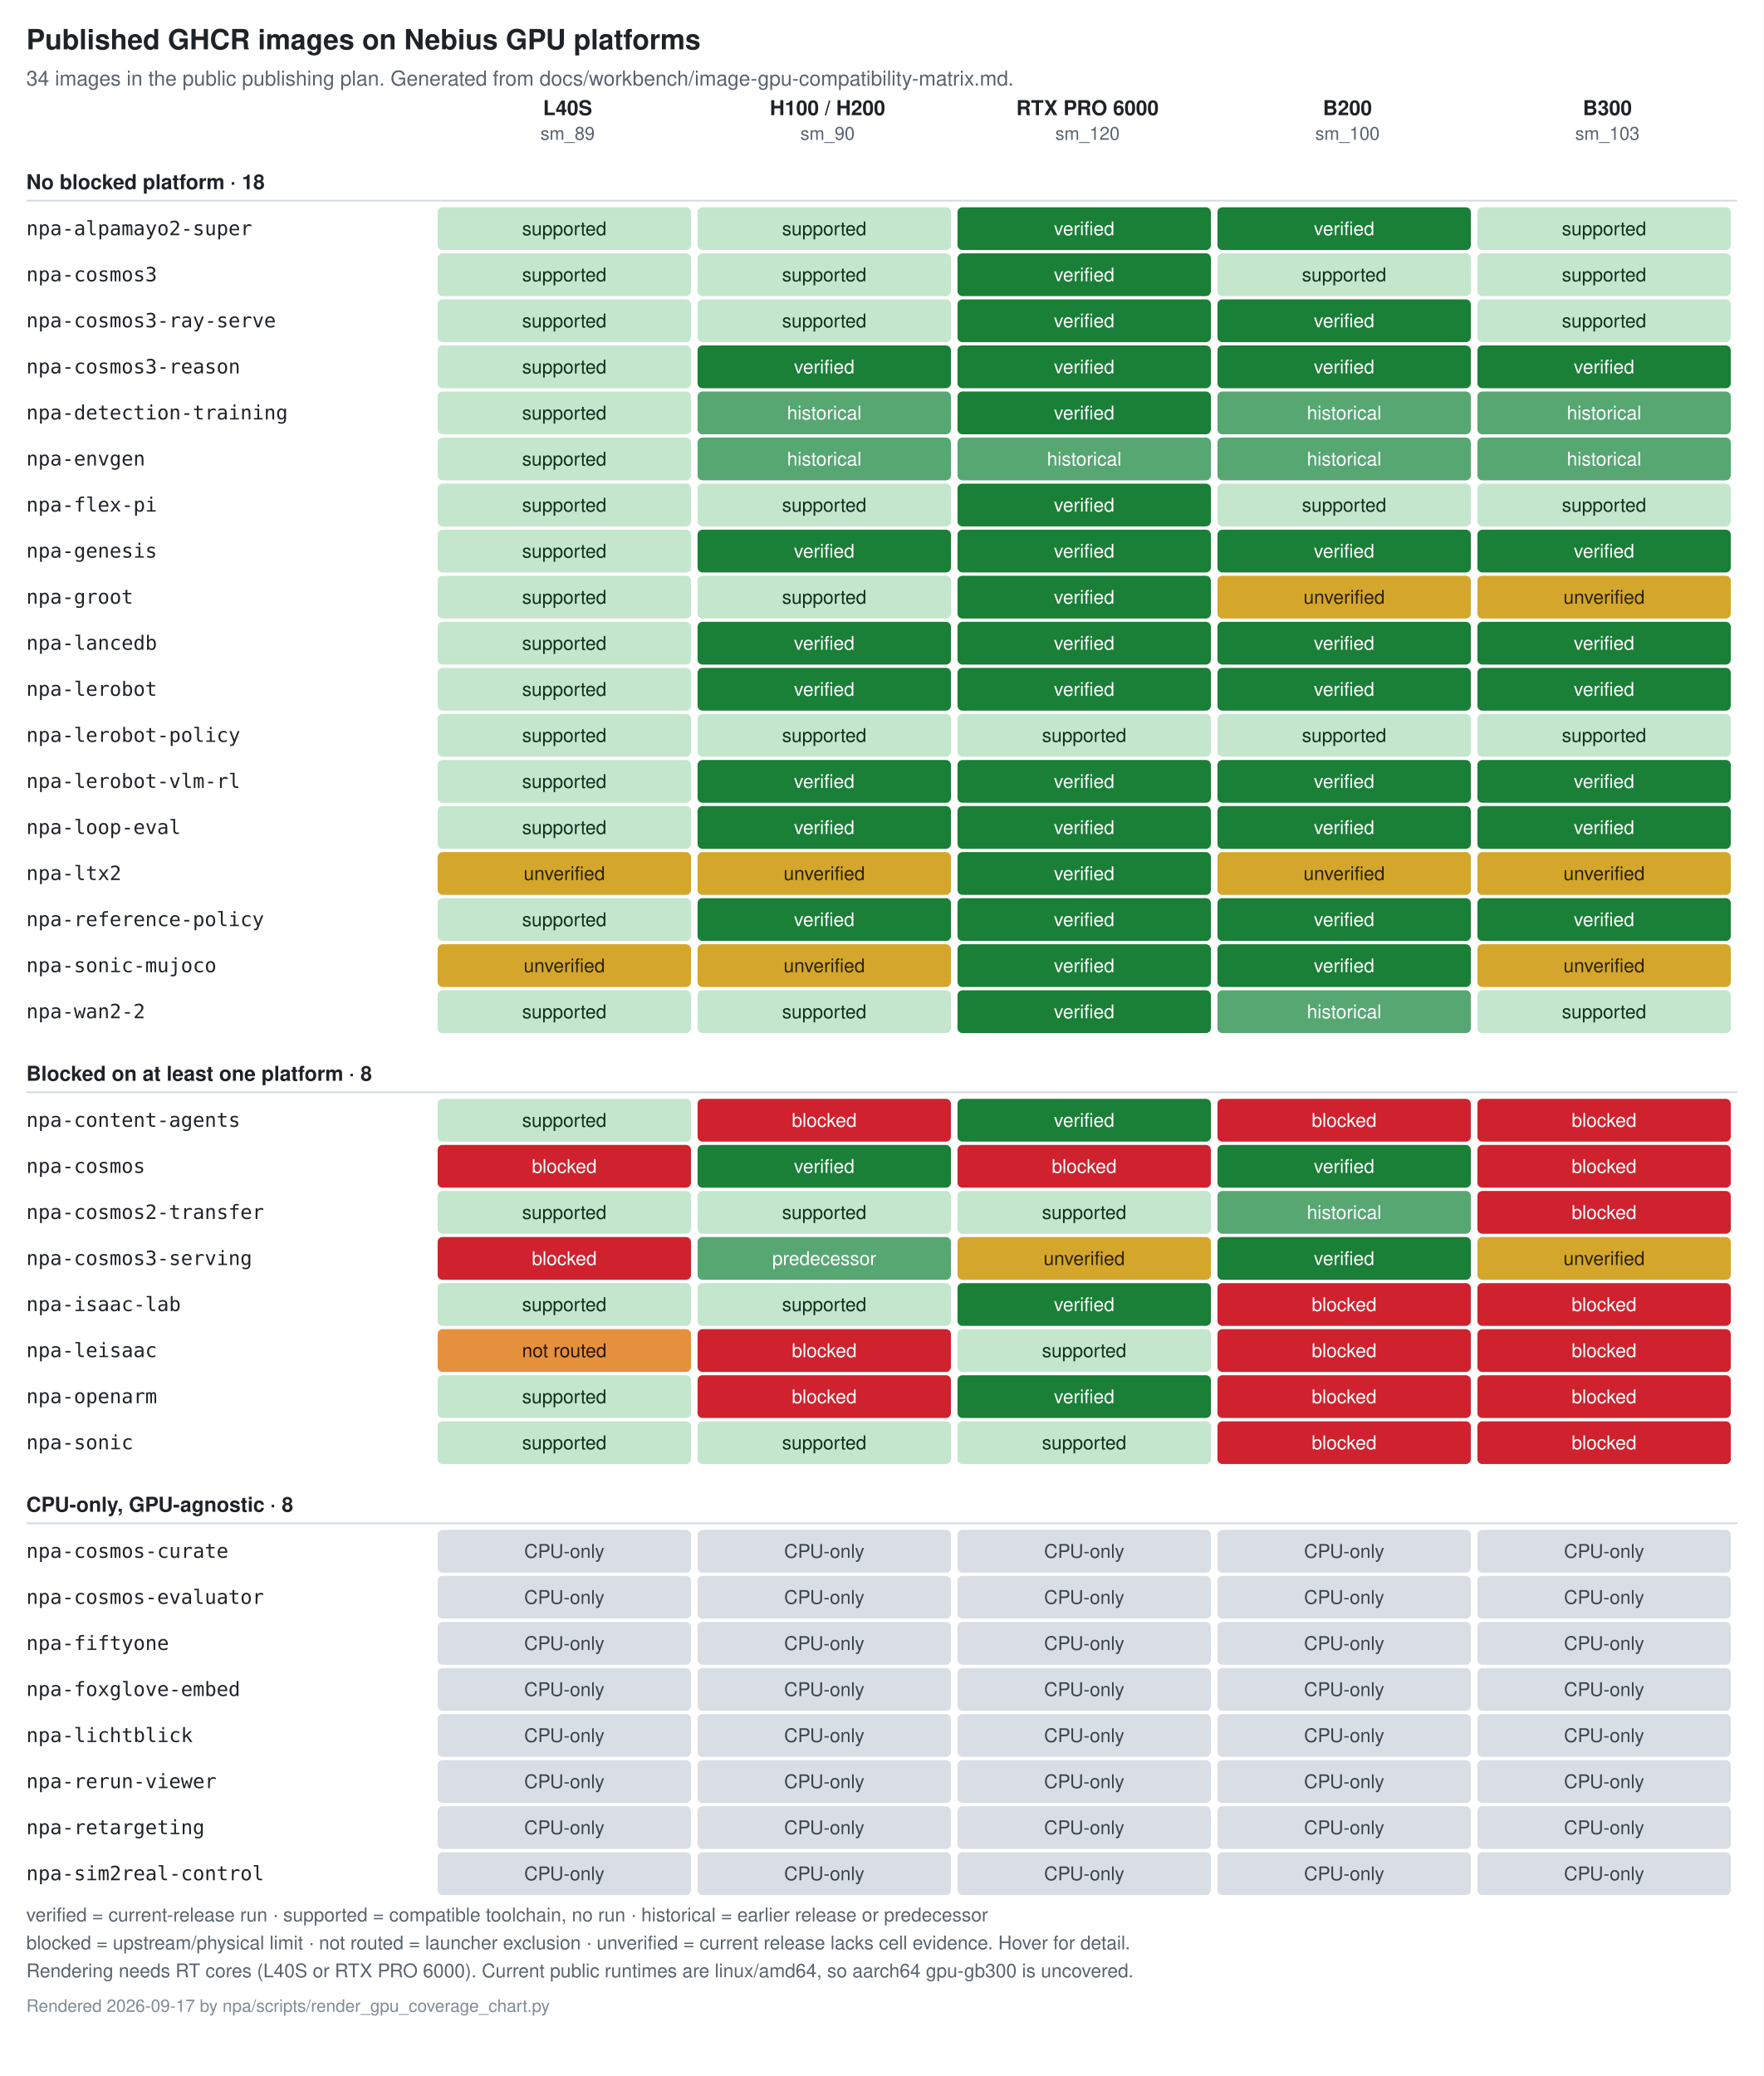
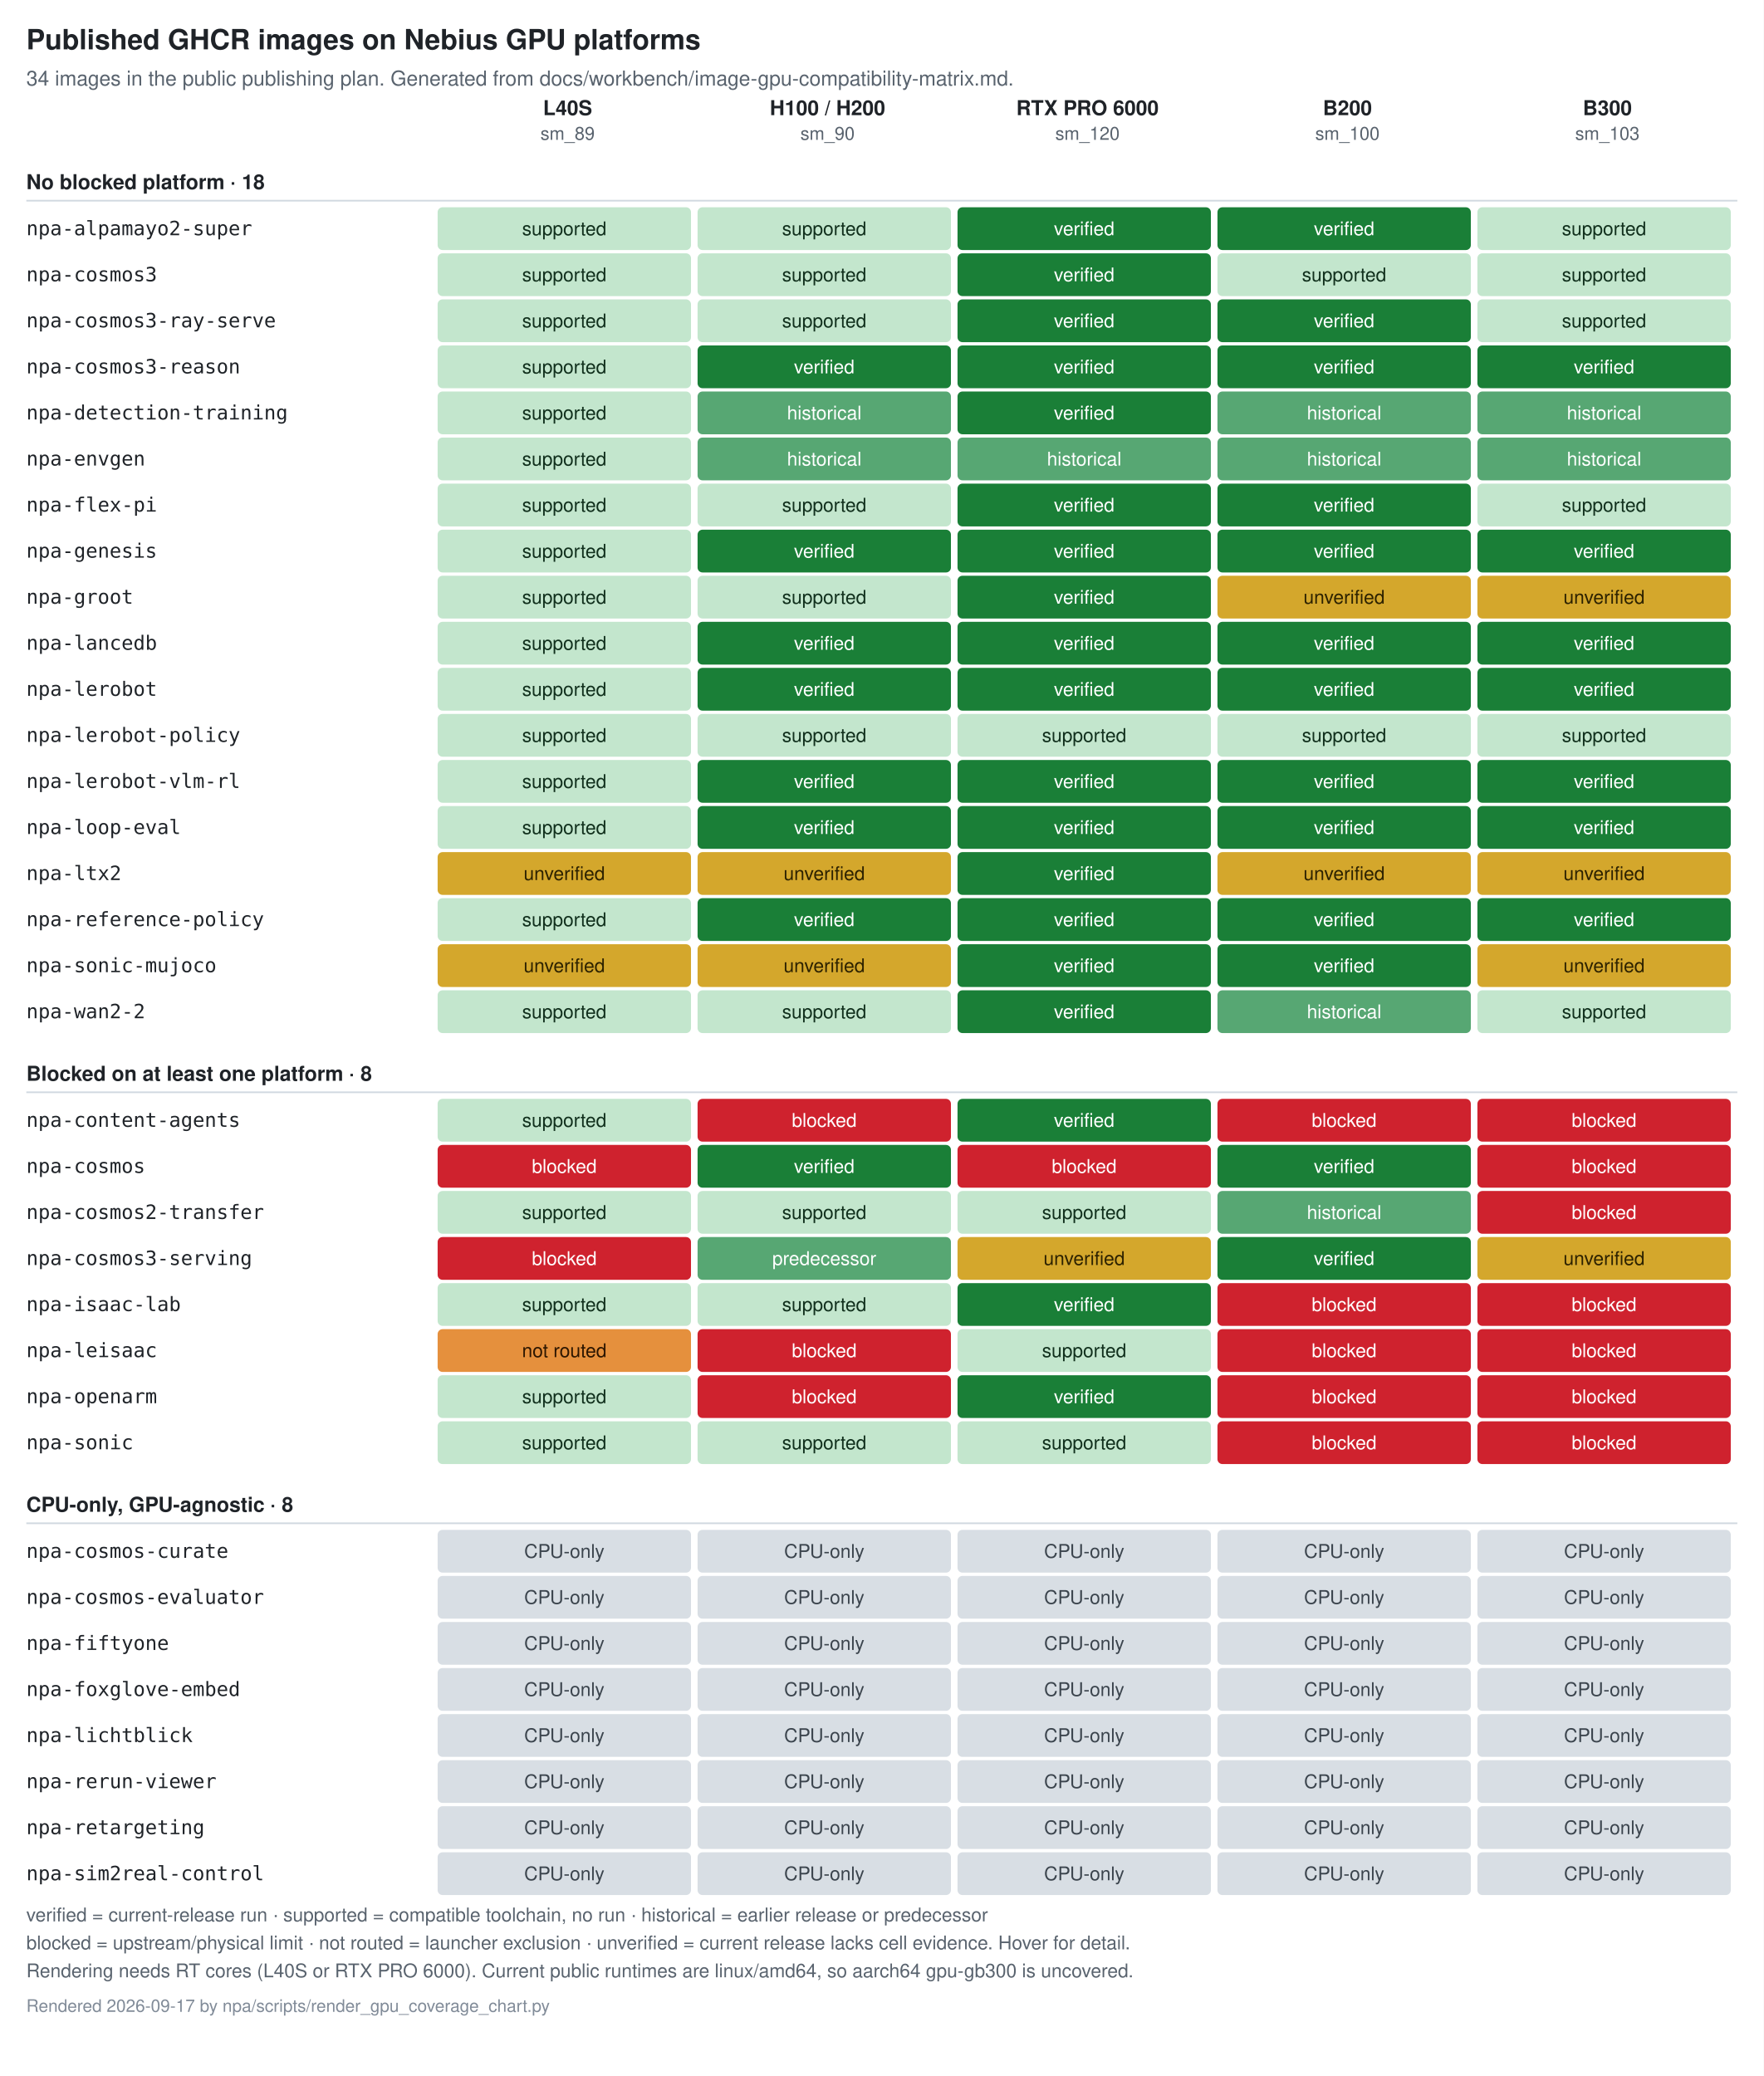
<svg xmlns="http://www.w3.org/2000/svg" width="1072" height="1262" viewBox="0 0 1072 1262" font-family="-apple-system, BlinkMacSystemFont, 'Segoe UI', Helvetica, Arial, sans-serif">
  <rect width="1072" height="100%" fill="#ffffff" />
  <text x="16" y="30" font-size="17" font-weight="600" fill="#1f2328">Published GHCR images on Nebius GPU platforms</text>
  <text x="16" y="52" font-size="12.5" fill="#59636e">34 images in the public publishing plan. Generated from docs/workbench/image-gpu-compatibility-matrix.md.</text>
  <text x="345" y="70" font-size="12.5" font-weight="600" fill="#1f2328" text-anchor="middle">L40S</text>
  <text x="345" y="85" font-size="11" fill="#59636e" text-anchor="middle">sm_89</text>
  <text x="503" y="70" font-size="12.5" font-weight="600" fill="#1f2328" text-anchor="middle">H100 / H200</text>
  <text x="503" y="85" font-size="11" fill="#59636e" text-anchor="middle">sm_90</text>
  <text x="661" y="70" font-size="12.5" font-weight="600" fill="#1f2328" text-anchor="middle">RTX PRO 6000</text>
  <text x="661" y="85" font-size="11" fill="#59636e" text-anchor="middle">sm_120</text>
  <text x="819" y="70" font-size="12.5" font-weight="600" fill="#1f2328" text-anchor="middle">B200</text>
  <text x="819" y="85" font-size="11" fill="#59636e" text-anchor="middle">sm_100</text>
  <text x="977" y="70" font-size="12.5" font-weight="600" fill="#1f2328" text-anchor="middle">B300</text>
  <text x="977" y="85" font-size="11" fill="#59636e" text-anchor="middle">sm_103</text>
  <text x="16" y="115" font-size="12.5" font-weight="600" fill="#1f2328">No blocked platform · 18</text>
  <line x1="16" y1="122" x2="1056" y2="122" stroke="#d1d9e0" stroke-width="1" />
  <text x="16" y="143" font-size="12" fill="#1f2328" font-family="ui-monospace, SFMono-Regular, Menlo, monospace">npa-alpamayo2-super</text>
  <g>
    <rect x="266" y="126" width="154" height="26" rx="3" fill="#c3e6cd" />
    <text x="343" y="143" font-size="11.5" fill="#11301d" text-anchor="middle">supported</text>
  </g>
  <g>
    <rect x="424" y="126" width="154" height="26" rx="3" fill="#c3e6cd" />
    <text x="501" y="143" font-size="11.5" fill="#11301d" text-anchor="middle">supported</text>
  </g>
  <g>
    <rect x="582" y="126" width="154" height="26" rx="3" fill="#1a7f37" />
    <text x="659" y="143" font-size="11.5" fill="#ffffff" text-anchor="middle">verified</text>
  </g>
  <g>
    <rect x="740" y="126" width="154" height="26" rx="3" fill="#1a7f37" />
    <text x="817" y="143" font-size="11.5" fill="#ffffff" text-anchor="middle">verified</text>
  </g>
  <g>
    <rect x="898" y="126" width="154" height="26" rx="3" fill="#c3e6cd" />
    <text x="975" y="143" font-size="11.5" fill="#11301d" text-anchor="middle">supported</text>
  </g>
  <text x="16" y="171" font-size="12" fill="#1f2328" font-family="ui-monospace, SFMono-Regular, Menlo, monospace">npa-cosmos3</text>
  <g>
    <rect x="266" y="154" width="154" height="26" rx="3" fill="#c3e6cd" />
    <text x="343" y="171" font-size="11.5" fill="#11301d" text-anchor="middle">supported</text>
  </g>
  <g>
    <rect x="424" y="154" width="154" height="26" rx="3" fill="#c3e6cd" />
    <text x="501" y="171" font-size="11.5" fill="#11301d" text-anchor="middle">supported</text>
  </g>
  <g>
    <rect x="582" y="154" width="154" height="26" rx="3" fill="#1a7f37" />
    <text x="659" y="171" font-size="11.5" fill="#ffffff" text-anchor="middle">verified</text>
  </g>
  <g>
    <rect x="740" y="154" width="154" height="26" rx="3" fill="#c3e6cd" />
    <text x="817" y="171" font-size="11.5" fill="#11301d" text-anchor="middle">supported</text>
  </g>
  <g>
    <rect x="898" y="154" width="154" height="26" rx="3" fill="#c3e6cd" />
    <text x="975" y="171" font-size="11.5" fill="#11301d" text-anchor="middle">supported</text>
  </g>
  <text x="16" y="199" font-size="12" fill="#1f2328" font-family="ui-monospace, SFMono-Regular, Menlo, monospace">npa-cosmos3-ray-serve</text>
  <g>
    <rect x="266" y="182" width="154" height="26" rx="3" fill="#c3e6cd" />
    <text x="343" y="199" font-size="11.5" fill="#11301d" text-anchor="middle">supported</text>
  </g>
  <g>
    <rect x="424" y="182" width="154" height="26" rx="3" fill="#c3e6cd" />
    <text x="501" y="199" font-size="11.5" fill="#11301d" text-anchor="middle">supported</text>
  </g>
  <g>
    <rect x="582" y="182" width="154" height="26" rx="3" fill="#1a7f37" />
    <text x="659" y="199" font-size="11.5" fill="#ffffff" text-anchor="middle">verified</text>
  </g>
  <g>
    <rect x="740" y="182" width="154" height="26" rx="3" fill="#1a7f37" />
    <text x="817" y="199" font-size="11.5" fill="#ffffff" text-anchor="middle">verified</text>
  </g>
  <g>
    <rect x="898" y="182" width="154" height="26" rx="3" fill="#c3e6cd" />
    <text x="975" y="199" font-size="11.5" fill="#11301d" text-anchor="middle">supported</text>
  </g>
  <text x="16" y="227" font-size="12" fill="#1f2328" font-family="ui-monospace, SFMono-Regular, Menlo, monospace">npa-cosmos3-reason</text>
  <g>
    <rect x="266" y="210" width="154" height="26" rx="3" fill="#c3e6cd" />
    <text x="343" y="227" font-size="11.5" fill="#11301d" text-anchor="middle">supported</text>
  </g>
  <g>
    <rect x="424" y="210" width="154" height="26" rx="3" fill="#1a7f37" />
    <text x="501" y="227" font-size="11.5" fill="#ffffff" text-anchor="middle">verified</text>
  </g>
  <g>
    <rect x="582" y="210" width="154" height="26" rx="3" fill="#1a7f37" />
    <text x="659" y="227" font-size="11.5" fill="#ffffff" text-anchor="middle">verified</text>
  </g>
  <g>
    <rect x="740" y="210" width="154" height="26" rx="3" fill="#1a7f37" />
    <text x="817" y="227" font-size="11.5" fill="#ffffff" text-anchor="middle">verified</text>
  </g>
  <g>
    <rect x="898" y="210" width="154" height="26" rx="3" fill="#1a7f37" />
    <text x="975" y="227" font-size="11.5" fill="#ffffff" text-anchor="middle">verified</text>
  </g>
  <text x="16" y="255" font-size="12" fill="#1f2328" font-family="ui-monospace, SFMono-Regular, Menlo, monospace">npa-detection-training</text>
  <g>
    <rect x="266" y="238" width="154" height="26" rx="3" fill="#c3e6cd" />
    <text x="343" y="255" font-size="11.5" fill="#11301d" text-anchor="middle">supported</text>
  </g>
  <g>
    <rect x="424" y="238" width="154" height="26" rx="3" fill="#57a773" />
    <text x="501" y="255" font-size="11.5" fill="#ffffff" text-anchor="middle">historical</text>
  </g>
  <g>
    <rect x="582" y="238" width="154" height="26" rx="3" fill="#1a7f37" />
    <text x="659" y="255" font-size="11.5" fill="#ffffff" text-anchor="middle">verified</text>
  </g>
  <g>
    <rect x="740" y="238" width="154" height="26" rx="3" fill="#57a773" />
    <text x="817" y="255" font-size="11.5" fill="#ffffff" text-anchor="middle">historical</text>
  </g>
  <g>
    <rect x="898" y="238" width="154" height="26" rx="3" fill="#57a773" />
    <text x="975" y="255" font-size="11.5" fill="#ffffff" text-anchor="middle">historical</text>
  </g>
  <text x="16" y="283" font-size="12" fill="#1f2328" font-family="ui-monospace, SFMono-Regular, Menlo, monospace">npa-envgen</text>
  <g>
    <rect x="266" y="266" width="154" height="26" rx="3" fill="#c3e6cd" />
    <text x="343" y="283" font-size="11.5" fill="#11301d" text-anchor="middle">supported</text>
  </g>
  <g>
    <rect x="424" y="266" width="154" height="26" rx="3" fill="#57a773" />
    <text x="501" y="283" font-size="11.5" fill="#ffffff" text-anchor="middle">historical</text>
  </g>
  <g>
    <rect x="582" y="266" width="154" height="26" rx="3" fill="#57a773" />
    <text x="659" y="283" font-size="11.5" fill="#ffffff" text-anchor="middle">historical</text>
  </g>
  <g>
    <rect x="740" y="266" width="154" height="26" rx="3" fill="#57a773" />
    <text x="817" y="283" font-size="11.5" fill="#ffffff" text-anchor="middle">historical</text>
  </g>
  <g>
    <rect x="898" y="266" width="154" height="26" rx="3" fill="#57a773" />
    <text x="975" y="283" font-size="11.5" fill="#ffffff" text-anchor="middle">historical</text>
  </g>
  <text x="16" y="311" font-size="12" fill="#1f2328" font-family="ui-monospace, SFMono-Regular, Menlo, monospace">npa-flex-pi</text>
  <g>
    <rect x="266" y="294" width="154" height="26" rx="3" fill="#c3e6cd" />
    <text x="343" y="311" font-size="11.5" fill="#11301d" text-anchor="middle">supported</text>
  </g>
  <g>
    <rect x="424" y="294" width="154" height="26" rx="3" fill="#c3e6cd" />
    <text x="501" y="311" font-size="11.5" fill="#11301d" text-anchor="middle">supported</text>
  </g>
  <g>
    <rect x="582" y="294" width="154" height="26" rx="3" fill="#1a7f37" />
    <text x="659" y="311" font-size="11.5" fill="#ffffff" text-anchor="middle">verified</text>
  </g>
  <g>
-     <rect x="740" y="294" width="154" height="26" rx="3" fill="#c3e6cd" />
-     <text x="817" y="311" font-size="11.5" fill="#11301d" text-anchor="middle">supported</text>
+     <rect x="740" y="294" width="154" height="26" rx="3" fill="#1a7f37" />
+     <text x="817" y="311" font-size="11.5" fill="#ffffff" text-anchor="middle">verified</text>
  </g>
  <g>
    <rect x="898" y="294" width="154" height="26" rx="3" fill="#c3e6cd" />
    <text x="975" y="311" font-size="11.5" fill="#11301d" text-anchor="middle">supported</text>
  </g>
  <text x="16" y="339" font-size="12" fill="#1f2328" font-family="ui-monospace, SFMono-Regular, Menlo, monospace">npa-genesis</text>
  <g>
    <rect x="266" y="322" width="154" height="26" rx="3" fill="#c3e6cd" />
    <text x="343" y="339" font-size="11.5" fill="#11301d" text-anchor="middle">supported</text>
  </g>
  <g>
    <rect x="424" y="322" width="154" height="26" rx="3" fill="#1a7f37" />
    <text x="501" y="339" font-size="11.5" fill="#ffffff" text-anchor="middle">verified</text>
  </g>
  <g>
    <rect x="582" y="322" width="154" height="26" rx="3" fill="#1a7f37" />
    <text x="659" y="339" font-size="11.5" fill="#ffffff" text-anchor="middle">verified</text>
  </g>
  <g>
    <rect x="740" y="322" width="154" height="26" rx="3" fill="#1a7f37" />
    <text x="817" y="339" font-size="11.5" fill="#ffffff" text-anchor="middle">verified</text>
  </g>
  <g>
    <rect x="898" y="322" width="154" height="26" rx="3" fill="#1a7f37" />
    <text x="975" y="339" font-size="11.5" fill="#ffffff" text-anchor="middle">verified</text>
  </g>
  <text x="16" y="367" font-size="12" fill="#1f2328" font-family="ui-monospace, SFMono-Regular, Menlo, monospace">npa-groot</text>
  <g>
    <rect x="266" y="350" width="154" height="26" rx="3" fill="#c3e6cd" />
    <text x="343" y="367" font-size="11.5" fill="#11301d" text-anchor="middle">supported</text>
  </g>
  <g>
    <rect x="424" y="350" width="154" height="26" rx="3" fill="#c3e6cd" />
    <text x="501" y="367" font-size="11.5" fill="#11301d" text-anchor="middle">supported</text>
  </g>
  <g>
    <rect x="582" y="350" width="154" height="26" rx="3" fill="#1a7f37" />
    <text x="659" y="367" font-size="11.5" fill="#ffffff" text-anchor="middle">verified</text>
  </g>
  <g>
    <rect x="740" y="350" width="154" height="26" rx="3" fill="#d4a72c" />
    <text x="817" y="367" font-size="11.5" fill="#2d2200" text-anchor="middle">unverified</text>
  </g>
  <g>
    <rect x="898" y="350" width="154" height="26" rx="3" fill="#d4a72c" />
    <text x="975" y="367" font-size="11.5" fill="#2d2200" text-anchor="middle">unverified</text>
  </g>
  <text x="16" y="395" font-size="12" fill="#1f2328" font-family="ui-monospace, SFMono-Regular, Menlo, monospace">npa-lancedb</text>
  <g>
    <rect x="266" y="378" width="154" height="26" rx="3" fill="#c3e6cd" />
    <text x="343" y="395" font-size="11.5" fill="#11301d" text-anchor="middle">supported</text>
  </g>
  <g>
    <rect x="424" y="378" width="154" height="26" rx="3" fill="#1a7f37" />
    <text x="501" y="395" font-size="11.5" fill="#ffffff" text-anchor="middle">verified</text>
  </g>
  <g>
    <rect x="582" y="378" width="154" height="26" rx="3" fill="#1a7f37" />
    <text x="659" y="395" font-size="11.5" fill="#ffffff" text-anchor="middle">verified</text>
  </g>
  <g>
    <rect x="740" y="378" width="154" height="26" rx="3" fill="#1a7f37" />
    <text x="817" y="395" font-size="11.5" fill="#ffffff" text-anchor="middle">verified</text>
  </g>
  <g>
    <rect x="898" y="378" width="154" height="26" rx="3" fill="#1a7f37" />
    <text x="975" y="395" font-size="11.5" fill="#ffffff" text-anchor="middle">verified</text>
  </g>
  <text x="16" y="423" font-size="12" fill="#1f2328" font-family="ui-monospace, SFMono-Regular, Menlo, monospace">npa-lerobot</text>
  <g>
    <rect x="266" y="406" width="154" height="26" rx="3" fill="#c3e6cd" />
    <text x="343" y="423" font-size="11.5" fill="#11301d" text-anchor="middle">supported</text>
  </g>
  <g>
    <rect x="424" y="406" width="154" height="26" rx="3" fill="#1a7f37" />
    <text x="501" y="423" font-size="11.5" fill="#ffffff" text-anchor="middle">verified</text>
  </g>
  <g>
    <rect x="582" y="406" width="154" height="26" rx="3" fill="#1a7f37" />
    <text x="659" y="423" font-size="11.5" fill="#ffffff" text-anchor="middle">verified</text>
  </g>
  <g>
    <rect x="740" y="406" width="154" height="26" rx="3" fill="#1a7f37" />
    <text x="817" y="423" font-size="11.5" fill="#ffffff" text-anchor="middle">verified</text>
  </g>
  <g>
    <rect x="898" y="406" width="154" height="26" rx="3" fill="#1a7f37" />
    <text x="975" y="423" font-size="11.5" fill="#ffffff" text-anchor="middle">verified</text>
  </g>
  <text x="16" y="451" font-size="12" fill="#1f2328" font-family="ui-monospace, SFMono-Regular, Menlo, monospace">npa-lerobot-policy</text>
  <g>
    <rect x="266" y="434" width="154" height="26" rx="3" fill="#c3e6cd" />
    <text x="343" y="451" font-size="11.5" fill="#11301d" text-anchor="middle">supported</text>
  </g>
  <g>
    <rect x="424" y="434" width="154" height="26" rx="3" fill="#c3e6cd" />
    <text x="501" y="451" font-size="11.5" fill="#11301d" text-anchor="middle">supported</text>
  </g>
  <g>
    <rect x="582" y="434" width="154" height="26" rx="3" fill="#c3e6cd" />
    <text x="659" y="451" font-size="11.5" fill="#11301d" text-anchor="middle">supported</text>
  </g>
  <g>
    <rect x="740" y="434" width="154" height="26" rx="3" fill="#c3e6cd" />
    <text x="817" y="451" font-size="11.5" fill="#11301d" text-anchor="middle">supported</text>
  </g>
  <g>
    <rect x="898" y="434" width="154" height="26" rx="3" fill="#c3e6cd" />
    <text x="975" y="451" font-size="11.5" fill="#11301d" text-anchor="middle">supported</text>
  </g>
  <text x="16" y="479" font-size="12" fill="#1f2328" font-family="ui-monospace, SFMono-Regular, Menlo, monospace">npa-lerobot-vlm-rl</text>
  <g>
    <rect x="266" y="462" width="154" height="26" rx="3" fill="#c3e6cd" />
    <text x="343" y="479" font-size="11.5" fill="#11301d" text-anchor="middle">supported</text>
  </g>
  <g>
    <rect x="424" y="462" width="154" height="26" rx="3" fill="#1a7f37" />
    <text x="501" y="479" font-size="11.5" fill="#ffffff" text-anchor="middle">verified</text>
  </g>
  <g>
    <rect x="582" y="462" width="154" height="26" rx="3" fill="#1a7f37" />
    <text x="659" y="479" font-size="11.5" fill="#ffffff" text-anchor="middle">verified</text>
  </g>
  <g>
    <rect x="740" y="462" width="154" height="26" rx="3" fill="#1a7f37" />
    <text x="817" y="479" font-size="11.5" fill="#ffffff" text-anchor="middle">verified</text>
  </g>
  <g>
    <rect x="898" y="462" width="154" height="26" rx="3" fill="#1a7f37" />
    <text x="975" y="479" font-size="11.5" fill="#ffffff" text-anchor="middle">verified</text>
  </g>
  <text x="16" y="507" font-size="12" fill="#1f2328" font-family="ui-monospace, SFMono-Regular, Menlo, monospace">npa-loop-eval</text>
  <g>
    <rect x="266" y="490" width="154" height="26" rx="3" fill="#c3e6cd" />
    <text x="343" y="507" font-size="11.5" fill="#11301d" text-anchor="middle">supported</text>
  </g>
  <g>
    <rect x="424" y="490" width="154" height="26" rx="3" fill="#1a7f37" />
    <text x="501" y="507" font-size="11.5" fill="#ffffff" text-anchor="middle">verified</text>
  </g>
  <g>
    <rect x="582" y="490" width="154" height="26" rx="3" fill="#1a7f37" />
    <text x="659" y="507" font-size="11.5" fill="#ffffff" text-anchor="middle">verified</text>
  </g>
  <g>
    <rect x="740" y="490" width="154" height="26" rx="3" fill="#1a7f37" />
    <text x="817" y="507" font-size="11.5" fill="#ffffff" text-anchor="middle">verified</text>
  </g>
  <g>
    <rect x="898" y="490" width="154" height="26" rx="3" fill="#1a7f37" />
    <text x="975" y="507" font-size="11.5" fill="#ffffff" text-anchor="middle">verified</text>
  </g>
  <text x="16" y="535" font-size="12" fill="#1f2328" font-family="ui-monospace, SFMono-Regular, Menlo, monospace">npa-ltx2</text>
  <g>
    <rect x="266" y="518" width="154" height="26" rx="3" fill="#d4a72c" />
    <text x="343" y="535" font-size="11.5" fill="#2d2200" text-anchor="middle">unverified</text>
  </g>
  <g>
    <rect x="424" y="518" width="154" height="26" rx="3" fill="#d4a72c" />
    <text x="501" y="535" font-size="11.5" fill="#2d2200" text-anchor="middle">unverified</text>
  </g>
  <g>
    <rect x="582" y="518" width="154" height="26" rx="3" fill="#1a7f37" />
    <text x="659" y="535" font-size="11.5" fill="#ffffff" text-anchor="middle">verified</text>
  </g>
  <g>
    <rect x="740" y="518" width="154" height="26" rx="3" fill="#d4a72c" />
    <text x="817" y="535" font-size="11.5" fill="#2d2200" text-anchor="middle">unverified</text>
  </g>
  <g>
    <rect x="898" y="518" width="154" height="26" rx="3" fill="#d4a72c" />
    <text x="975" y="535" font-size="11.5" fill="#2d2200" text-anchor="middle">unverified</text>
  </g>
  <text x="16" y="563" font-size="12" fill="#1f2328" font-family="ui-monospace, SFMono-Regular, Menlo, monospace">npa-reference-policy</text>
  <g>
    <rect x="266" y="546" width="154" height="26" rx="3" fill="#c3e6cd" />
    <text x="343" y="563" font-size="11.5" fill="#11301d" text-anchor="middle">supported</text>
  </g>
  <g>
    <rect x="424" y="546" width="154" height="26" rx="3" fill="#1a7f37" />
    <text x="501" y="563" font-size="11.5" fill="#ffffff" text-anchor="middle">verified</text>
  </g>
  <g>
    <rect x="582" y="546" width="154" height="26" rx="3" fill="#1a7f37" />
    <text x="659" y="563" font-size="11.5" fill="#ffffff" text-anchor="middle">verified</text>
  </g>
  <g>
    <rect x="740" y="546" width="154" height="26" rx="3" fill="#1a7f37" />
    <text x="817" y="563" font-size="11.5" fill="#ffffff" text-anchor="middle">verified</text>
  </g>
  <g>
    <rect x="898" y="546" width="154" height="26" rx="3" fill="#1a7f37" />
    <text x="975" y="563" font-size="11.5" fill="#ffffff" text-anchor="middle">verified</text>
  </g>
  <text x="16" y="591" font-size="12" fill="#1f2328" font-family="ui-monospace, SFMono-Regular, Menlo, monospace">npa-sonic-mujoco</text>
  <g>
    <rect x="266" y="574" width="154" height="26" rx="3" fill="#d4a72c" />
    <text x="343" y="591" font-size="11.5" fill="#2d2200" text-anchor="middle">unverified</text>
  </g>
  <g>
    <rect x="424" y="574" width="154" height="26" rx="3" fill="#d4a72c" />
    <text x="501" y="591" font-size="11.5" fill="#2d2200" text-anchor="middle">unverified</text>
  </g>
  <g>
    <rect x="582" y="574" width="154" height="26" rx="3" fill="#1a7f37" />
    <text x="659" y="591" font-size="11.5" fill="#ffffff" text-anchor="middle">verified</text>
  </g>
  <g>
    <rect x="740" y="574" width="154" height="26" rx="3" fill="#1a7f37" />
    <text x="817" y="591" font-size="11.5" fill="#ffffff" text-anchor="middle">verified</text>
  </g>
  <g>
    <rect x="898" y="574" width="154" height="26" rx="3" fill="#d4a72c" />
    <text x="975" y="591" font-size="11.5" fill="#2d2200" text-anchor="middle">unverified</text>
  </g>
  <text x="16" y="619" font-size="12" fill="#1f2328" font-family="ui-monospace, SFMono-Regular, Menlo, monospace">npa-wan2-2</text>
  <g>
    <rect x="266" y="602" width="154" height="26" rx="3" fill="#c3e6cd" />
    <text x="343" y="619" font-size="11.5" fill="#11301d" text-anchor="middle">supported</text>
  </g>
  <g>
    <rect x="424" y="602" width="154" height="26" rx="3" fill="#c3e6cd" />
    <text x="501" y="619" font-size="11.5" fill="#11301d" text-anchor="middle">supported</text>
  </g>
  <g>
    <rect x="582" y="602" width="154" height="26" rx="3" fill="#1a7f37" />
    <text x="659" y="619" font-size="11.5" fill="#ffffff" text-anchor="middle">verified</text>
  </g>
  <g>
    <rect x="740" y="602" width="154" height="26" rx="3" fill="#57a773" />
    <text x="817" y="619" font-size="11.5" fill="#ffffff" text-anchor="middle">historical</text>
  </g>
  <g>
    <rect x="898" y="602" width="154" height="26" rx="3" fill="#c3e6cd" />
    <text x="975" y="619" font-size="11.5" fill="#11301d" text-anchor="middle">supported</text>
  </g>
  <text x="16" y="657" font-size="12.5" font-weight="600" fill="#1f2328">Blocked on at least one platform · 8</text>
  <line x1="16" y1="664" x2="1056" y2="664" stroke="#d1d9e0" stroke-width="1" />
  <text x="16" y="685" font-size="12" fill="#1f2328" font-family="ui-monospace, SFMono-Regular, Menlo, monospace">npa-content-agents</text>
  <g>
    <rect x="266" y="668" width="154" height="26" rx="3" fill="#c3e6cd" />
    <text x="343" y="685" font-size="11.5" fill="#11301d" text-anchor="middle">supported</text>
  </g>
  <g>
    <rect x="424" y="668" width="154" height="26" rx="3" fill="#cf222e" />
    <text x="501" y="685" font-size="11.5" fill="#ffffff" text-anchor="middle">blocked</text>
  </g>
  <g>
    <rect x="582" y="668" width="154" height="26" rx="3" fill="#1a7f37" />
    <text x="659" y="685" font-size="11.5" fill="#ffffff" text-anchor="middle">verified</text>
  </g>
  <g>
    <rect x="740" y="668" width="154" height="26" rx="3" fill="#cf222e" />
    <text x="817" y="685" font-size="11.5" fill="#ffffff" text-anchor="middle">blocked</text>
  </g>
  <g>
    <rect x="898" y="668" width="154" height="26" rx="3" fill="#cf222e" />
    <text x="975" y="685" font-size="11.5" fill="#ffffff" text-anchor="middle">blocked</text>
  </g>
  <text x="16" y="713" font-size="12" fill="#1f2328" font-family="ui-monospace, SFMono-Regular, Menlo, monospace">npa-cosmos</text>
  <g>
    <rect x="266" y="696" width="154" height="26" rx="3" fill="#cf222e" />
    <text x="343" y="713" font-size="11.5" fill="#ffffff" text-anchor="middle">blocked</text>
  </g>
  <g>
    <rect x="424" y="696" width="154" height="26" rx="3" fill="#1a7f37" />
    <text x="501" y="713" font-size="11.5" fill="#ffffff" text-anchor="middle">verified</text>
  </g>
  <g>
    <rect x="582" y="696" width="154" height="26" rx="3" fill="#cf222e" />
    <text x="659" y="713" font-size="11.5" fill="#ffffff" text-anchor="middle">blocked</text>
  </g>
  <g>
    <rect x="740" y="696" width="154" height="26" rx="3" fill="#1a7f37" />
    <text x="817" y="713" font-size="11.5" fill="#ffffff" text-anchor="middle">verified</text>
  </g>
  <g>
    <rect x="898" y="696" width="154" height="26" rx="3" fill="#cf222e" />
    <text x="975" y="713" font-size="11.5" fill="#ffffff" text-anchor="middle">blocked</text>
  </g>
  <text x="16" y="741" font-size="12" fill="#1f2328" font-family="ui-monospace, SFMono-Regular, Menlo, monospace">npa-cosmos2-transfer</text>
  <g>
    <rect x="266" y="724" width="154" height="26" rx="3" fill="#c3e6cd" />
    <text x="343" y="741" font-size="11.5" fill="#11301d" text-anchor="middle">supported</text>
  </g>
  <g>
    <rect x="424" y="724" width="154" height="26" rx="3" fill="#c3e6cd" />
    <text x="501" y="741" font-size="11.5" fill="#11301d" text-anchor="middle">supported</text>
  </g>
  <g>
    <rect x="582" y="724" width="154" height="26" rx="3" fill="#c3e6cd" />
    <text x="659" y="741" font-size="11.5" fill="#11301d" text-anchor="middle">supported</text>
  </g>
  <g>
    <rect x="740" y="724" width="154" height="26" rx="3" fill="#57a773" />
    <text x="817" y="741" font-size="11.5" fill="#ffffff" text-anchor="middle">historical</text>
  </g>
  <g>
    <rect x="898" y="724" width="154" height="26" rx="3" fill="#cf222e" />
    <text x="975" y="741" font-size="11.5" fill="#ffffff" text-anchor="middle">blocked</text>
  </g>
  <text x="16" y="769" font-size="12" fill="#1f2328" font-family="ui-monospace, SFMono-Regular, Menlo, monospace">npa-cosmos3-serving</text>
  <g>
    <rect x="266" y="752" width="154" height="26" rx="3" fill="#cf222e" />
    <text x="343" y="769" font-size="11.5" fill="#ffffff" text-anchor="middle">blocked</text>
  </g>
  <g>
    <rect x="424" y="752" width="154" height="26" rx="3" fill="#57a773" />
    <text x="501" y="769" font-size="11.5" fill="#ffffff" text-anchor="middle">predecessor</text>
  </g>
  <g>
    <rect x="582" y="752" width="154" height="26" rx="3" fill="#d4a72c" />
    <text x="659" y="769" font-size="11.5" fill="#2d2200" text-anchor="middle">unverified</text>
  </g>
  <g>
    <rect x="740" y="752" width="154" height="26" rx="3" fill="#1a7f37" />
    <text x="817" y="769" font-size="11.5" fill="#ffffff" text-anchor="middle">verified</text>
  </g>
  <g>
    <rect x="898" y="752" width="154" height="26" rx="3" fill="#d4a72c" />
    <text x="975" y="769" font-size="11.5" fill="#2d2200" text-anchor="middle">unverified</text>
  </g>
  <text x="16" y="797" font-size="12" fill="#1f2328" font-family="ui-monospace, SFMono-Regular, Menlo, monospace">npa-isaac-lab</text>
  <g>
    <rect x="266" y="780" width="154" height="26" rx="3" fill="#c3e6cd" />
    <text x="343" y="797" font-size="11.5" fill="#11301d" text-anchor="middle">supported</text>
  </g>
  <g>
    <rect x="424" y="780" width="154" height="26" rx="3" fill="#c3e6cd" />
    <text x="501" y="797" font-size="11.5" fill="#11301d" text-anchor="middle">supported</text>
  </g>
  <g>
    <rect x="582" y="780" width="154" height="26" rx="3" fill="#1a7f37" />
    <text x="659" y="797" font-size="11.5" fill="#ffffff" text-anchor="middle">verified</text>
  </g>
  <g>
    <rect x="740" y="780" width="154" height="26" rx="3" fill="#cf222e" />
    <text x="817" y="797" font-size="11.5" fill="#ffffff" text-anchor="middle">blocked</text>
  </g>
  <g>
    <rect x="898" y="780" width="154" height="26" rx="3" fill="#cf222e" />
    <text x="975" y="797" font-size="11.5" fill="#ffffff" text-anchor="middle">blocked</text>
  </g>
  <text x="16" y="825" font-size="12" fill="#1f2328" font-family="ui-monospace, SFMono-Regular, Menlo, monospace">npa-leisaac</text>
  <g>
    <rect x="266" y="808" width="154" height="26" rx="3" fill="#e5903d" />
    <text x="343" y="825" font-size="11.5" fill="#2d1600" text-anchor="middle">not routed</text>
  </g>
  <g>
    <rect x="424" y="808" width="154" height="26" rx="3" fill="#cf222e" />
    <text x="501" y="825" font-size="11.5" fill="#ffffff" text-anchor="middle">blocked</text>
  </g>
  <g>
    <rect x="582" y="808" width="154" height="26" rx="3" fill="#c3e6cd" />
    <text x="659" y="825" font-size="11.5" fill="#11301d" text-anchor="middle">supported</text>
  </g>
  <g>
    <rect x="740" y="808" width="154" height="26" rx="3" fill="#cf222e" />
    <text x="817" y="825" font-size="11.5" fill="#ffffff" text-anchor="middle">blocked</text>
  </g>
  <g>
    <rect x="898" y="808" width="154" height="26" rx="3" fill="#cf222e" />
    <text x="975" y="825" font-size="11.5" fill="#ffffff" text-anchor="middle">blocked</text>
  </g>
  <text x="16" y="853" font-size="12" fill="#1f2328" font-family="ui-monospace, SFMono-Regular, Menlo, monospace">npa-openarm</text>
  <g>
    <rect x="266" y="836" width="154" height="26" rx="3" fill="#c3e6cd" />
    <text x="343" y="853" font-size="11.5" fill="#11301d" text-anchor="middle">supported</text>
  </g>
  <g>
    <rect x="424" y="836" width="154" height="26" rx="3" fill="#cf222e" />
    <text x="501" y="853" font-size="11.5" fill="#ffffff" text-anchor="middle">blocked</text>
  </g>
  <g>
    <rect x="582" y="836" width="154" height="26" rx="3" fill="#1a7f37" />
    <text x="659" y="853" font-size="11.5" fill="#ffffff" text-anchor="middle">verified</text>
  </g>
  <g>
    <rect x="740" y="836" width="154" height="26" rx="3" fill="#cf222e" />
    <text x="817" y="853" font-size="11.5" fill="#ffffff" text-anchor="middle">blocked</text>
  </g>
  <g>
    <rect x="898" y="836" width="154" height="26" rx="3" fill="#cf222e" />
    <text x="975" y="853" font-size="11.5" fill="#ffffff" text-anchor="middle">blocked</text>
  </g>
  <text x="16" y="881" font-size="12" fill="#1f2328" font-family="ui-monospace, SFMono-Regular, Menlo, monospace">npa-sonic</text>
  <g>
    <rect x="266" y="864" width="154" height="26" rx="3" fill="#c3e6cd" />
    <text x="343" y="881" font-size="11.5" fill="#11301d" text-anchor="middle">supported</text>
  </g>
  <g>
    <rect x="424" y="864" width="154" height="26" rx="3" fill="#c3e6cd" />
    <text x="501" y="881" font-size="11.5" fill="#11301d" text-anchor="middle">supported</text>
  </g>
  <g>
    <rect x="582" y="864" width="154" height="26" rx="3" fill="#c3e6cd" />
    <text x="659" y="881" font-size="11.5" fill="#11301d" text-anchor="middle">supported</text>
  </g>
  <g>
    <rect x="740" y="864" width="154" height="26" rx="3" fill="#cf222e" />
    <text x="817" y="881" font-size="11.5" fill="#ffffff" text-anchor="middle">blocked</text>
  </g>
  <g>
    <rect x="898" y="864" width="154" height="26" rx="3" fill="#cf222e" />
    <text x="975" y="881" font-size="11.5" fill="#ffffff" text-anchor="middle">blocked</text>
  </g>
  <text x="16" y="919" font-size="12.5" font-weight="600" fill="#1f2328">CPU-only, GPU-agnostic · 8</text>
  <line x1="16" y1="926" x2="1056" y2="926" stroke="#d1d9e0" stroke-width="1" />
  <text x="16" y="947" font-size="12" fill="#1f2328" font-family="ui-monospace, SFMono-Regular, Menlo, monospace">npa-cosmos-curate</text>
  <g>
    <rect x="266" y="930" width="154" height="26" rx="3" fill="#d8dee4" />
    <text x="343" y="947" font-size="11.5" fill="#3b444d" text-anchor="middle">CPU-only</text>
  </g>
  <g>
    <rect x="424" y="930" width="154" height="26" rx="3" fill="#d8dee4" />
    <text x="501" y="947" font-size="11.5" fill="#3b444d" text-anchor="middle">CPU-only</text>
  </g>
  <g>
    <rect x="582" y="930" width="154" height="26" rx="3" fill="#d8dee4" />
    <text x="659" y="947" font-size="11.5" fill="#3b444d" text-anchor="middle">CPU-only</text>
  </g>
  <g>
    <rect x="740" y="930" width="154" height="26" rx="3" fill="#d8dee4" />
    <text x="817" y="947" font-size="11.5" fill="#3b444d" text-anchor="middle">CPU-only</text>
  </g>
  <g>
    <rect x="898" y="930" width="154" height="26" rx="3" fill="#d8dee4" />
    <text x="975" y="947" font-size="11.5" fill="#3b444d" text-anchor="middle">CPU-only</text>
  </g>
  <text x="16" y="975" font-size="12" fill="#1f2328" font-family="ui-monospace, SFMono-Regular, Menlo, monospace">npa-cosmos-evaluator</text>
  <g>
    <rect x="266" y="958" width="154" height="26" rx="3" fill="#d8dee4" />
    <text x="343" y="975" font-size="11.5" fill="#3b444d" text-anchor="middle">CPU-only</text>
  </g>
  <g>
    <rect x="424" y="958" width="154" height="26" rx="3" fill="#d8dee4" />
    <text x="501" y="975" font-size="11.5" fill="#3b444d" text-anchor="middle">CPU-only</text>
  </g>
  <g>
    <rect x="582" y="958" width="154" height="26" rx="3" fill="#d8dee4" />
    <text x="659" y="975" font-size="11.5" fill="#3b444d" text-anchor="middle">CPU-only</text>
  </g>
  <g>
    <rect x="740" y="958" width="154" height="26" rx="3" fill="#d8dee4" />
    <text x="817" y="975" font-size="11.5" fill="#3b444d" text-anchor="middle">CPU-only</text>
  </g>
  <g>
    <rect x="898" y="958" width="154" height="26" rx="3" fill="#d8dee4" />
    <text x="975" y="975" font-size="11.5" fill="#3b444d" text-anchor="middle">CPU-only</text>
  </g>
  <text x="16" y="1003" font-size="12" fill="#1f2328" font-family="ui-monospace, SFMono-Regular, Menlo, monospace">npa-fiftyone</text>
  <g>
    <rect x="266" y="986" width="154" height="26" rx="3" fill="#d8dee4" />
    <text x="343" y="1003" font-size="11.5" fill="#3b444d" text-anchor="middle">CPU-only</text>
  </g>
  <g>
    <rect x="424" y="986" width="154" height="26" rx="3" fill="#d8dee4" />
    <text x="501" y="1003" font-size="11.5" fill="#3b444d" text-anchor="middle">CPU-only</text>
  </g>
  <g>
    <rect x="582" y="986" width="154" height="26" rx="3" fill="#d8dee4" />
    <text x="659" y="1003" font-size="11.5" fill="#3b444d" text-anchor="middle">CPU-only</text>
  </g>
  <g>
    <rect x="740" y="986" width="154" height="26" rx="3" fill="#d8dee4" />
    <text x="817" y="1003" font-size="11.5" fill="#3b444d" text-anchor="middle">CPU-only</text>
  </g>
  <g>
    <rect x="898" y="986" width="154" height="26" rx="3" fill="#d8dee4" />
    <text x="975" y="1003" font-size="11.5" fill="#3b444d" text-anchor="middle">CPU-only</text>
  </g>
  <text x="16" y="1031" font-size="12" fill="#1f2328" font-family="ui-monospace, SFMono-Regular, Menlo, monospace">npa-foxglove-embed</text>
  <g>
    <rect x="266" y="1014" width="154" height="26" rx="3" fill="#d8dee4" />
    <text x="343" y="1031" font-size="11.5" fill="#3b444d" text-anchor="middle">CPU-only</text>
  </g>
  <g>
    <rect x="424" y="1014" width="154" height="26" rx="3" fill="#d8dee4" />
    <text x="501" y="1031" font-size="11.5" fill="#3b444d" text-anchor="middle">CPU-only</text>
  </g>
  <g>
    <rect x="582" y="1014" width="154" height="26" rx="3" fill="#d8dee4" />
    <text x="659" y="1031" font-size="11.5" fill="#3b444d" text-anchor="middle">CPU-only</text>
  </g>
  <g>
    <rect x="740" y="1014" width="154" height="26" rx="3" fill="#d8dee4" />
    <text x="817" y="1031" font-size="11.5" fill="#3b444d" text-anchor="middle">CPU-only</text>
  </g>
  <g>
    <rect x="898" y="1014" width="154" height="26" rx="3" fill="#d8dee4" />
    <text x="975" y="1031" font-size="11.5" fill="#3b444d" text-anchor="middle">CPU-only</text>
  </g>
  <text x="16" y="1059" font-size="12" fill="#1f2328" font-family="ui-monospace, SFMono-Regular, Menlo, monospace">npa-lichtblick</text>
  <g>
    <rect x="266" y="1042" width="154" height="26" rx="3" fill="#d8dee4" />
    <text x="343" y="1059" font-size="11.5" fill="#3b444d" text-anchor="middle">CPU-only</text>
  </g>
  <g>
    <rect x="424" y="1042" width="154" height="26" rx="3" fill="#d8dee4" />
    <text x="501" y="1059" font-size="11.5" fill="#3b444d" text-anchor="middle">CPU-only</text>
  </g>
  <g>
    <rect x="582" y="1042" width="154" height="26" rx="3" fill="#d8dee4" />
    <text x="659" y="1059" font-size="11.5" fill="#3b444d" text-anchor="middle">CPU-only</text>
  </g>
  <g>
    <rect x="740" y="1042" width="154" height="26" rx="3" fill="#d8dee4" />
    <text x="817" y="1059" font-size="11.5" fill="#3b444d" text-anchor="middle">CPU-only</text>
  </g>
  <g>
    <rect x="898" y="1042" width="154" height="26" rx="3" fill="#d8dee4" />
    <text x="975" y="1059" font-size="11.5" fill="#3b444d" text-anchor="middle">CPU-only</text>
  </g>
  <text x="16" y="1087" font-size="12" fill="#1f2328" font-family="ui-monospace, SFMono-Regular, Menlo, monospace">npa-rerun-viewer</text>
  <g>
    <rect x="266" y="1070" width="154" height="26" rx="3" fill="#d8dee4" />
    <text x="343" y="1087" font-size="11.5" fill="#3b444d" text-anchor="middle">CPU-only</text>
  </g>
  <g>
    <rect x="424" y="1070" width="154" height="26" rx="3" fill="#d8dee4" />
    <text x="501" y="1087" font-size="11.5" fill="#3b444d" text-anchor="middle">CPU-only</text>
  </g>
  <g>
    <rect x="582" y="1070" width="154" height="26" rx="3" fill="#d8dee4" />
    <text x="659" y="1087" font-size="11.5" fill="#3b444d" text-anchor="middle">CPU-only</text>
  </g>
  <g>
    <rect x="740" y="1070" width="154" height="26" rx="3" fill="#d8dee4" />
    <text x="817" y="1087" font-size="11.5" fill="#3b444d" text-anchor="middle">CPU-only</text>
  </g>
  <g>
    <rect x="898" y="1070" width="154" height="26" rx="3" fill="#d8dee4" />
    <text x="975" y="1087" font-size="11.5" fill="#3b444d" text-anchor="middle">CPU-only</text>
  </g>
  <text x="16" y="1115" font-size="12" fill="#1f2328" font-family="ui-monospace, SFMono-Regular, Menlo, monospace">npa-retargeting</text>
  <g>
    <rect x="266" y="1098" width="154" height="26" rx="3" fill="#d8dee4" />
    <text x="343" y="1115" font-size="11.5" fill="#3b444d" text-anchor="middle">CPU-only</text>
  </g>
  <g>
    <rect x="424" y="1098" width="154" height="26" rx="3" fill="#d8dee4" />
    <text x="501" y="1115" font-size="11.5" fill="#3b444d" text-anchor="middle">CPU-only</text>
  </g>
  <g>
    <rect x="582" y="1098" width="154" height="26" rx="3" fill="#d8dee4" />
    <text x="659" y="1115" font-size="11.5" fill="#3b444d" text-anchor="middle">CPU-only</text>
  </g>
  <g>
    <rect x="740" y="1098" width="154" height="26" rx="3" fill="#d8dee4" />
    <text x="817" y="1115" font-size="11.5" fill="#3b444d" text-anchor="middle">CPU-only</text>
  </g>
  <g>
    <rect x="898" y="1098" width="154" height="26" rx="3" fill="#d8dee4" />
    <text x="975" y="1115" font-size="11.5" fill="#3b444d" text-anchor="middle">CPU-only</text>
  </g>
  <text x="16" y="1143" font-size="12" fill="#1f2328" font-family="ui-monospace, SFMono-Regular, Menlo, monospace">npa-sim2real-control</text>
  <g>
    <rect x="266" y="1126" width="154" height="26" rx="3" fill="#d8dee4" />
    <text x="343" y="1143" font-size="11.5" fill="#3b444d" text-anchor="middle">CPU-only</text>
  </g>
  <g>
    <rect x="424" y="1126" width="154" height="26" rx="3" fill="#d8dee4" />
    <text x="501" y="1143" font-size="11.5" fill="#3b444d" text-anchor="middle">CPU-only</text>
  </g>
  <g>
    <rect x="582" y="1126" width="154" height="26" rx="3" fill="#d8dee4" />
    <text x="659" y="1143" font-size="11.5" fill="#3b444d" text-anchor="middle">CPU-only</text>
  </g>
  <g>
    <rect x="740" y="1126" width="154" height="26" rx="3" fill="#d8dee4" />
    <text x="817" y="1143" font-size="11.5" fill="#3b444d" text-anchor="middle">CPU-only</text>
  </g>
  <g>
    <rect x="898" y="1126" width="154" height="26" rx="3" fill="#d8dee4" />
    <text x="975" y="1143" font-size="11.5" fill="#3b444d" text-anchor="middle">CPU-only</text>
  </g>
  <text x="16" y="1168" font-size="11.5" fill="#59636e">verified = current-release run · supported = compatible toolchain, no run · historical = earlier release or predecessor</text>
  <text x="16" y="1185" font-size="11.5" fill="#59636e">blocked = upstream/physical limit · not routed = launcher exclusion · unverified = current release lacks cell evidence. Hover for detail.</text>
  <text x="16" y="1202" font-size="11.5" fill="#59636e">Rendering needs RT cores (L40S or RTX PRO 6000). Current public runtimes are linux/amd64, so aarch64 gpu-gb300 is uncovered.</text>
  <text x="16" y="1223" font-size="10.5" fill="#818b98">Rendered 2026-09-17 by npa/scripts/render_gpu_coverage_chart.py</text>
</svg>
